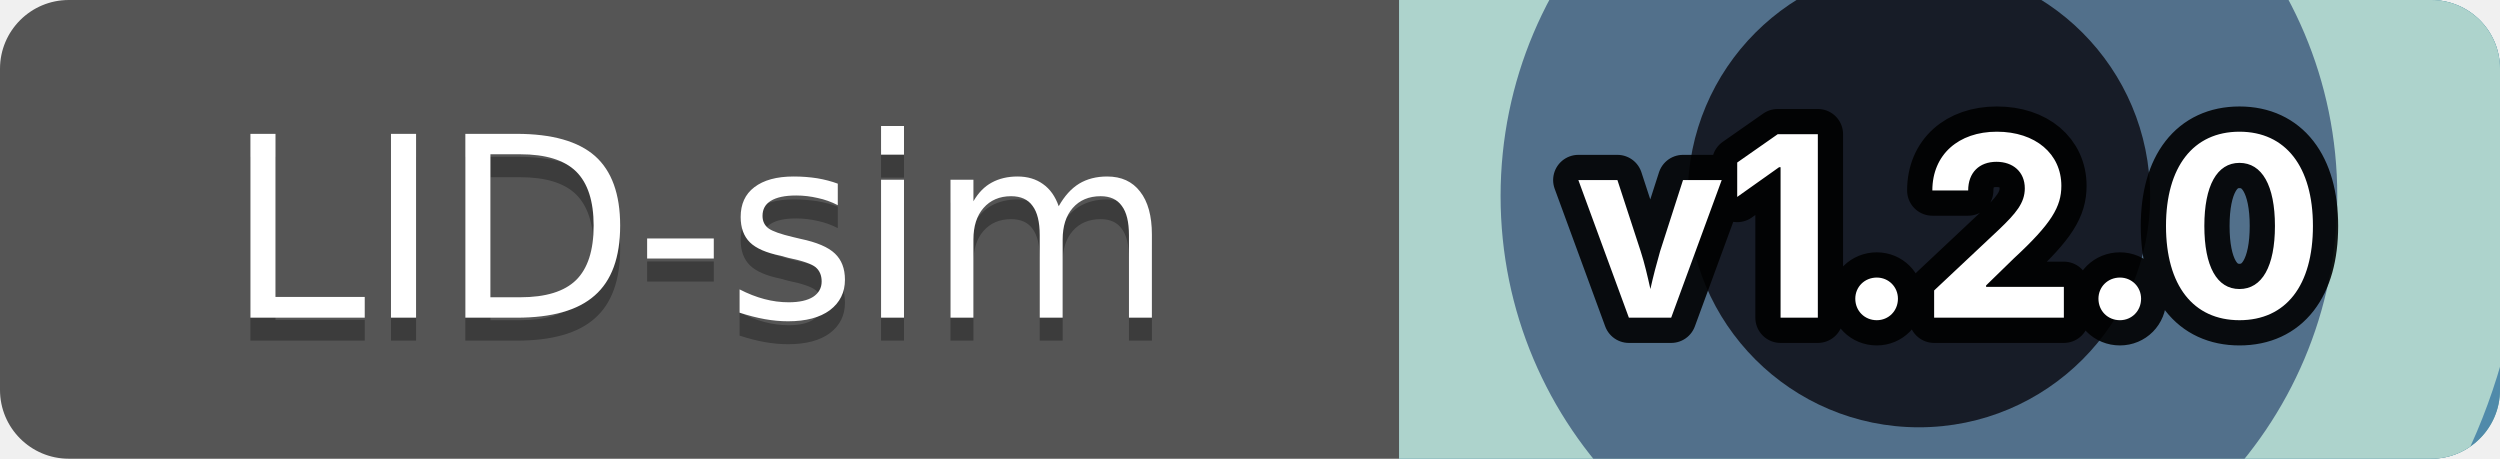
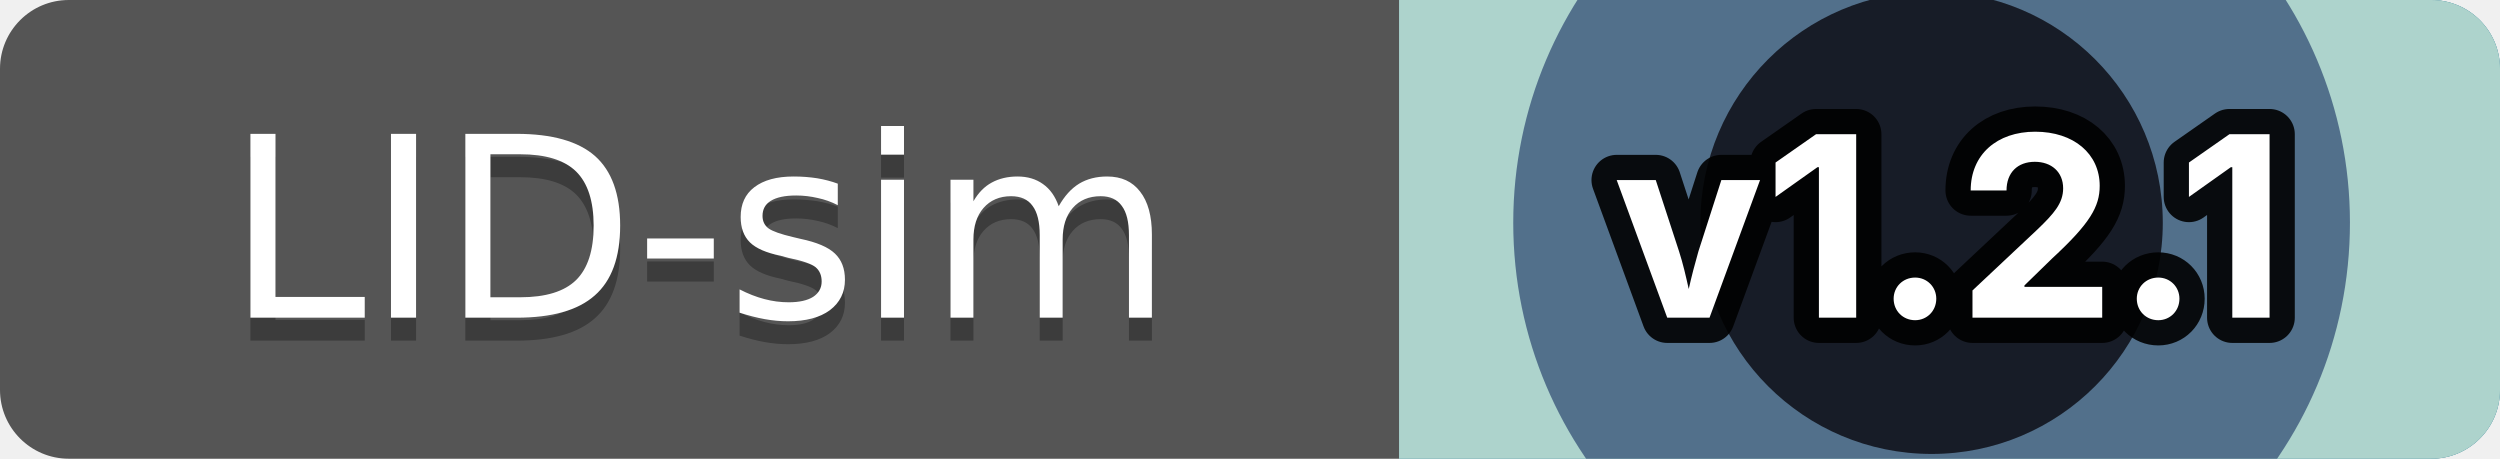
- <svg xmlns="http://www.w3.org/2000/svg" width="109" height="20" viewBox="0 0 109 20" role="img" aria-label="LID-sim: v1.2.0">
+ <svg xmlns="http://www.w3.org/2000/svg" width="109" height="20" viewBox="0 0 109 20" role="img" aria-label="LID-sim: v1.2.1">
  <defs>
-     <clipPath id="b92kgu1c">
+     <clipPath id="bdr4qrsc">
      <rect width="109" height="20" rx="3" />
    </clipPath>
-     <clipPath id="b92kgu1v">
+     <clipPath id="bdr4qrsv">
      <rect x="61" width="48" height="20" />
    </clipPath>
  </defs>
-   <g clip-path="url(#b92kgu1c)">
+   <g clip-path="url(#bdr4qrsc)">
    <rect width="61" height="20" fill="#555555" />
-     <g clip-path="url(#b92kgu1v)">
+     <g clip-path="url(#bdr4qrsv)">
      <g transform="translate(61 -14) scale(0.48)">
        <rect width="100" height="100" fill="#6ab0a3" />
-         <circle cx="47.22" cy="46.98" r="72" fill="#508aaa" />
-         <circle cx="47.22" cy="46.98" r="55" fill="#add3cc" />
-         <circle cx="47.22" cy="46.98" r="38" fill="#52708b" />
-         <circle cx="47.22" cy="46.98" r="21" fill="#171c27" />
+         <circle cx="48.37" cy="49.4" r="72" fill="#508aaa" />
+         <circle cx="48.37" cy="49.4" r="55" fill="#add3cc" />
+         <circle cx="48.37" cy="49.4" r="38" fill="#52708b" />
+         <circle cx="48.37" cy="49.4" r="21" fill="#171c27" />
      </g>
    </g>
  </g>
  <g text-anchor="middle" font-size="11" text-rendering="geometricPrecision">
    <g font-family="Verdana, Geneva, 'DejaVu Sans', sans-serif">
      <text x="30.5" y="11" dy="0.35em" fill="#010101" fill-opacity=".3" textLength="49">LID-sim</text>
      <text x="30.5" y="10" dy="0.35em" fill="#fff" textLength="49">LID-sim</text>
    </g>
-     <text x="85" y="10" dy="0.35em" font-family="Inter, 'Helvetica Neue', Arial, sans-serif" font-weight="700" fill="#ffffff" stroke="#000000" stroke-opacity="0.9" stroke-width="2.2" paint-order="stroke" stroke-linejoin="round" textLength="36">v1.2.0</text>
+     <text x="85" y="10" dy="0.35em" font-family="Inter, 'Helvetica Neue', Arial, sans-serif" font-weight="700" fill="#ffffff" stroke="#000000" stroke-opacity="0.9" stroke-width="2.2" paint-order="stroke" stroke-linejoin="round" textLength="36">v1.2.1</text>
  </g>
</svg>
